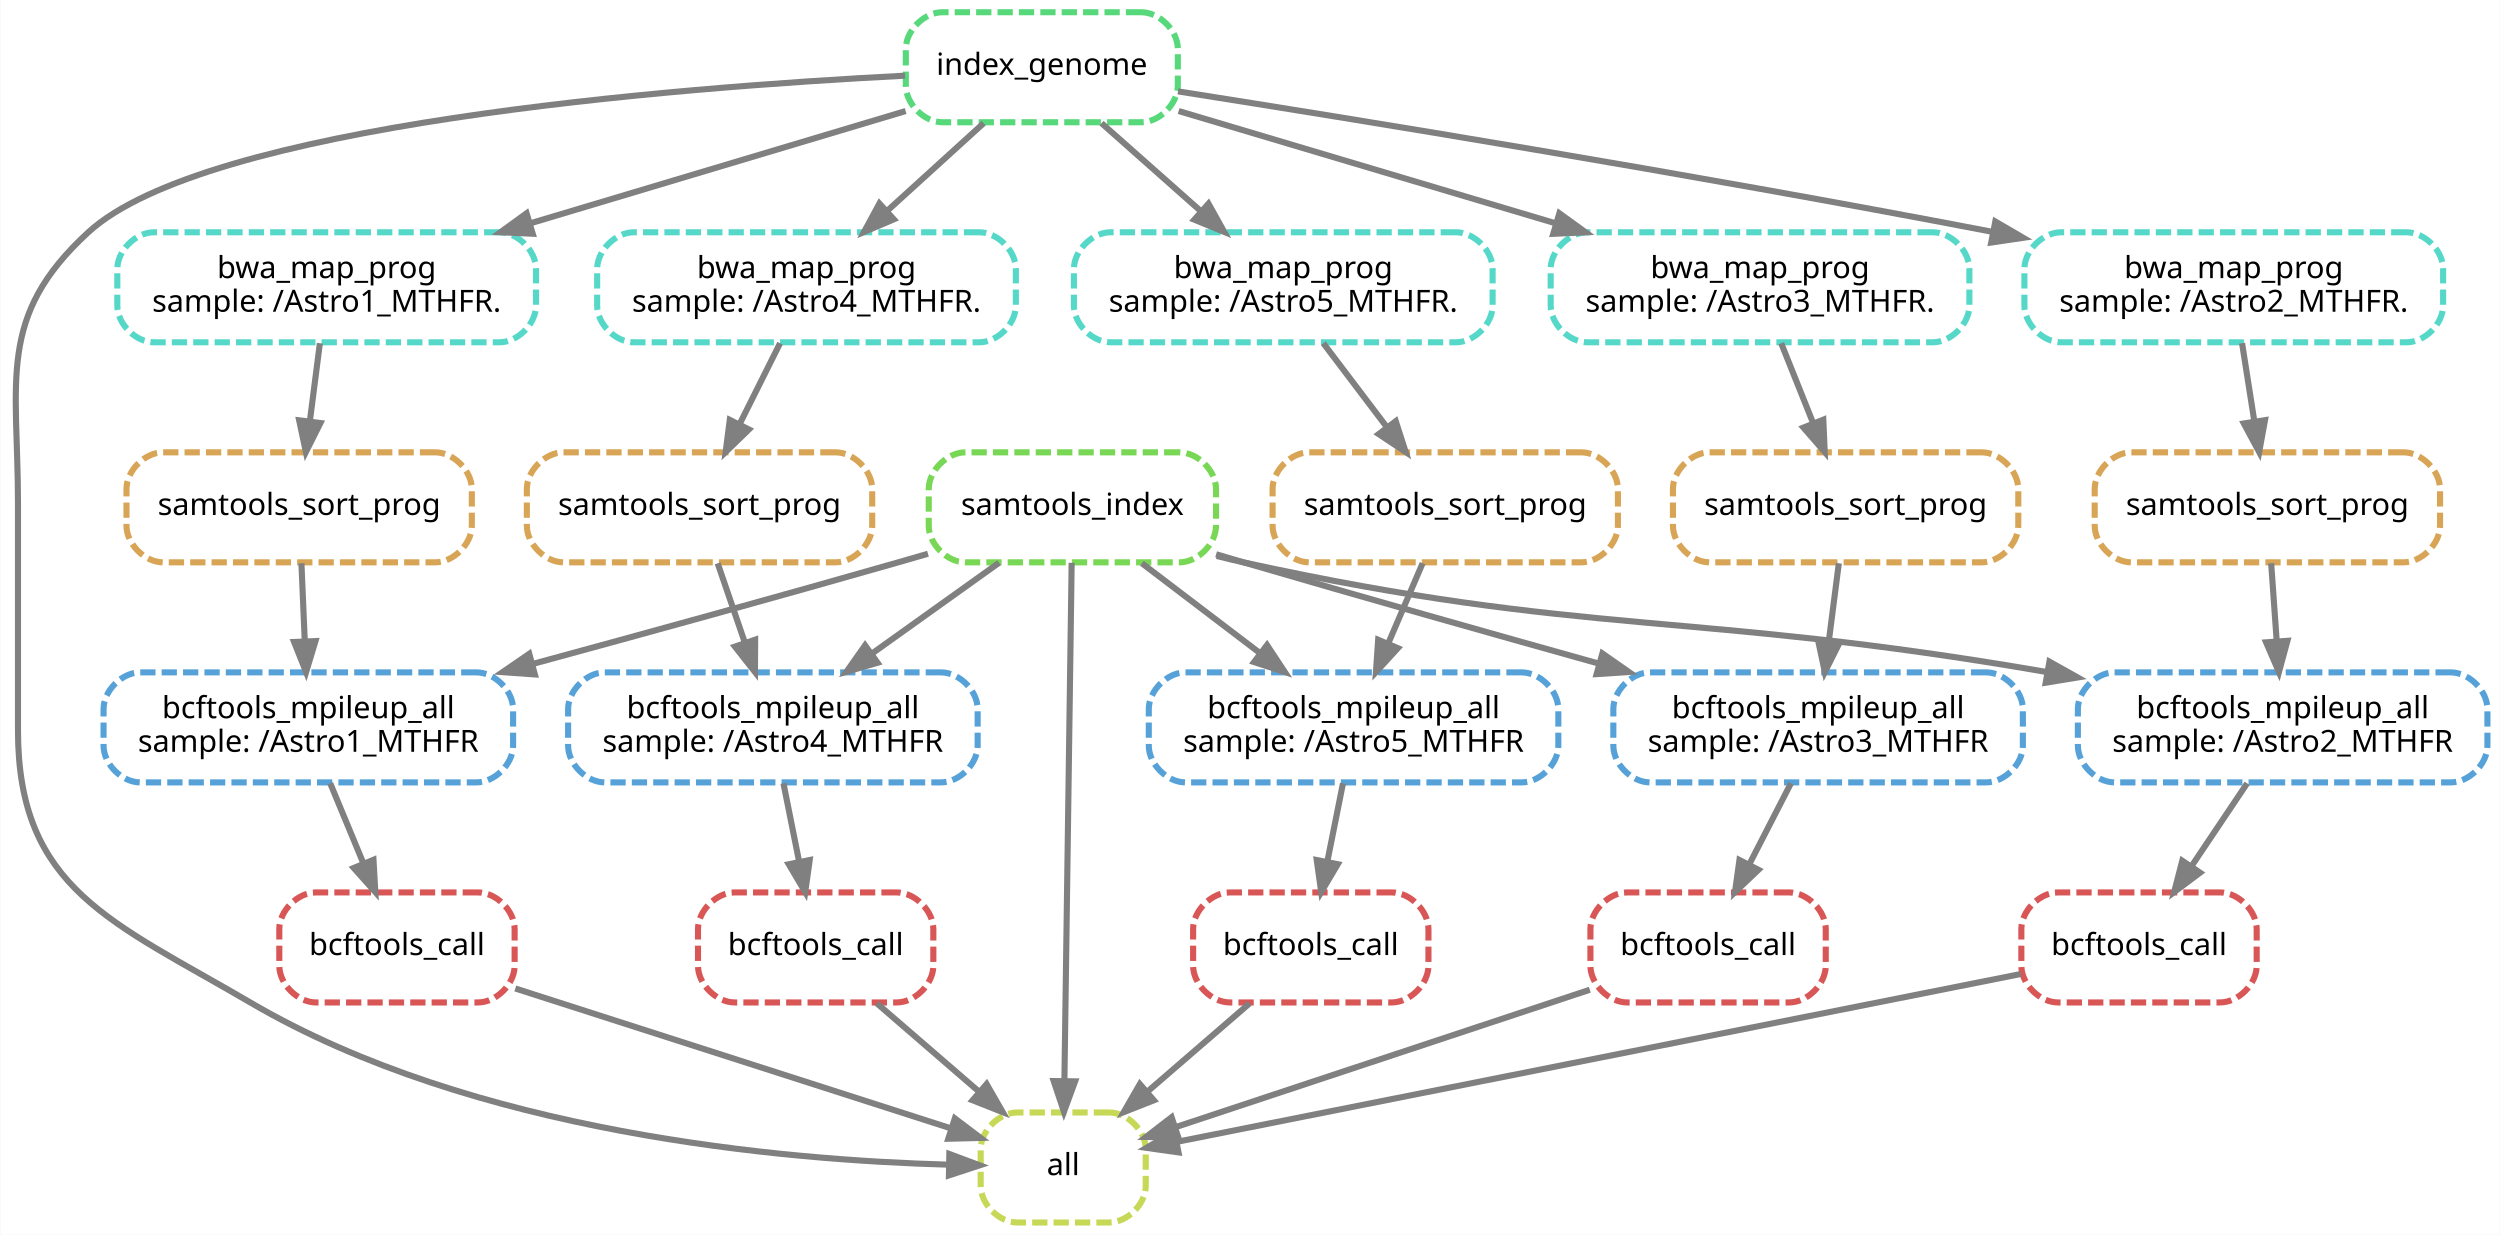
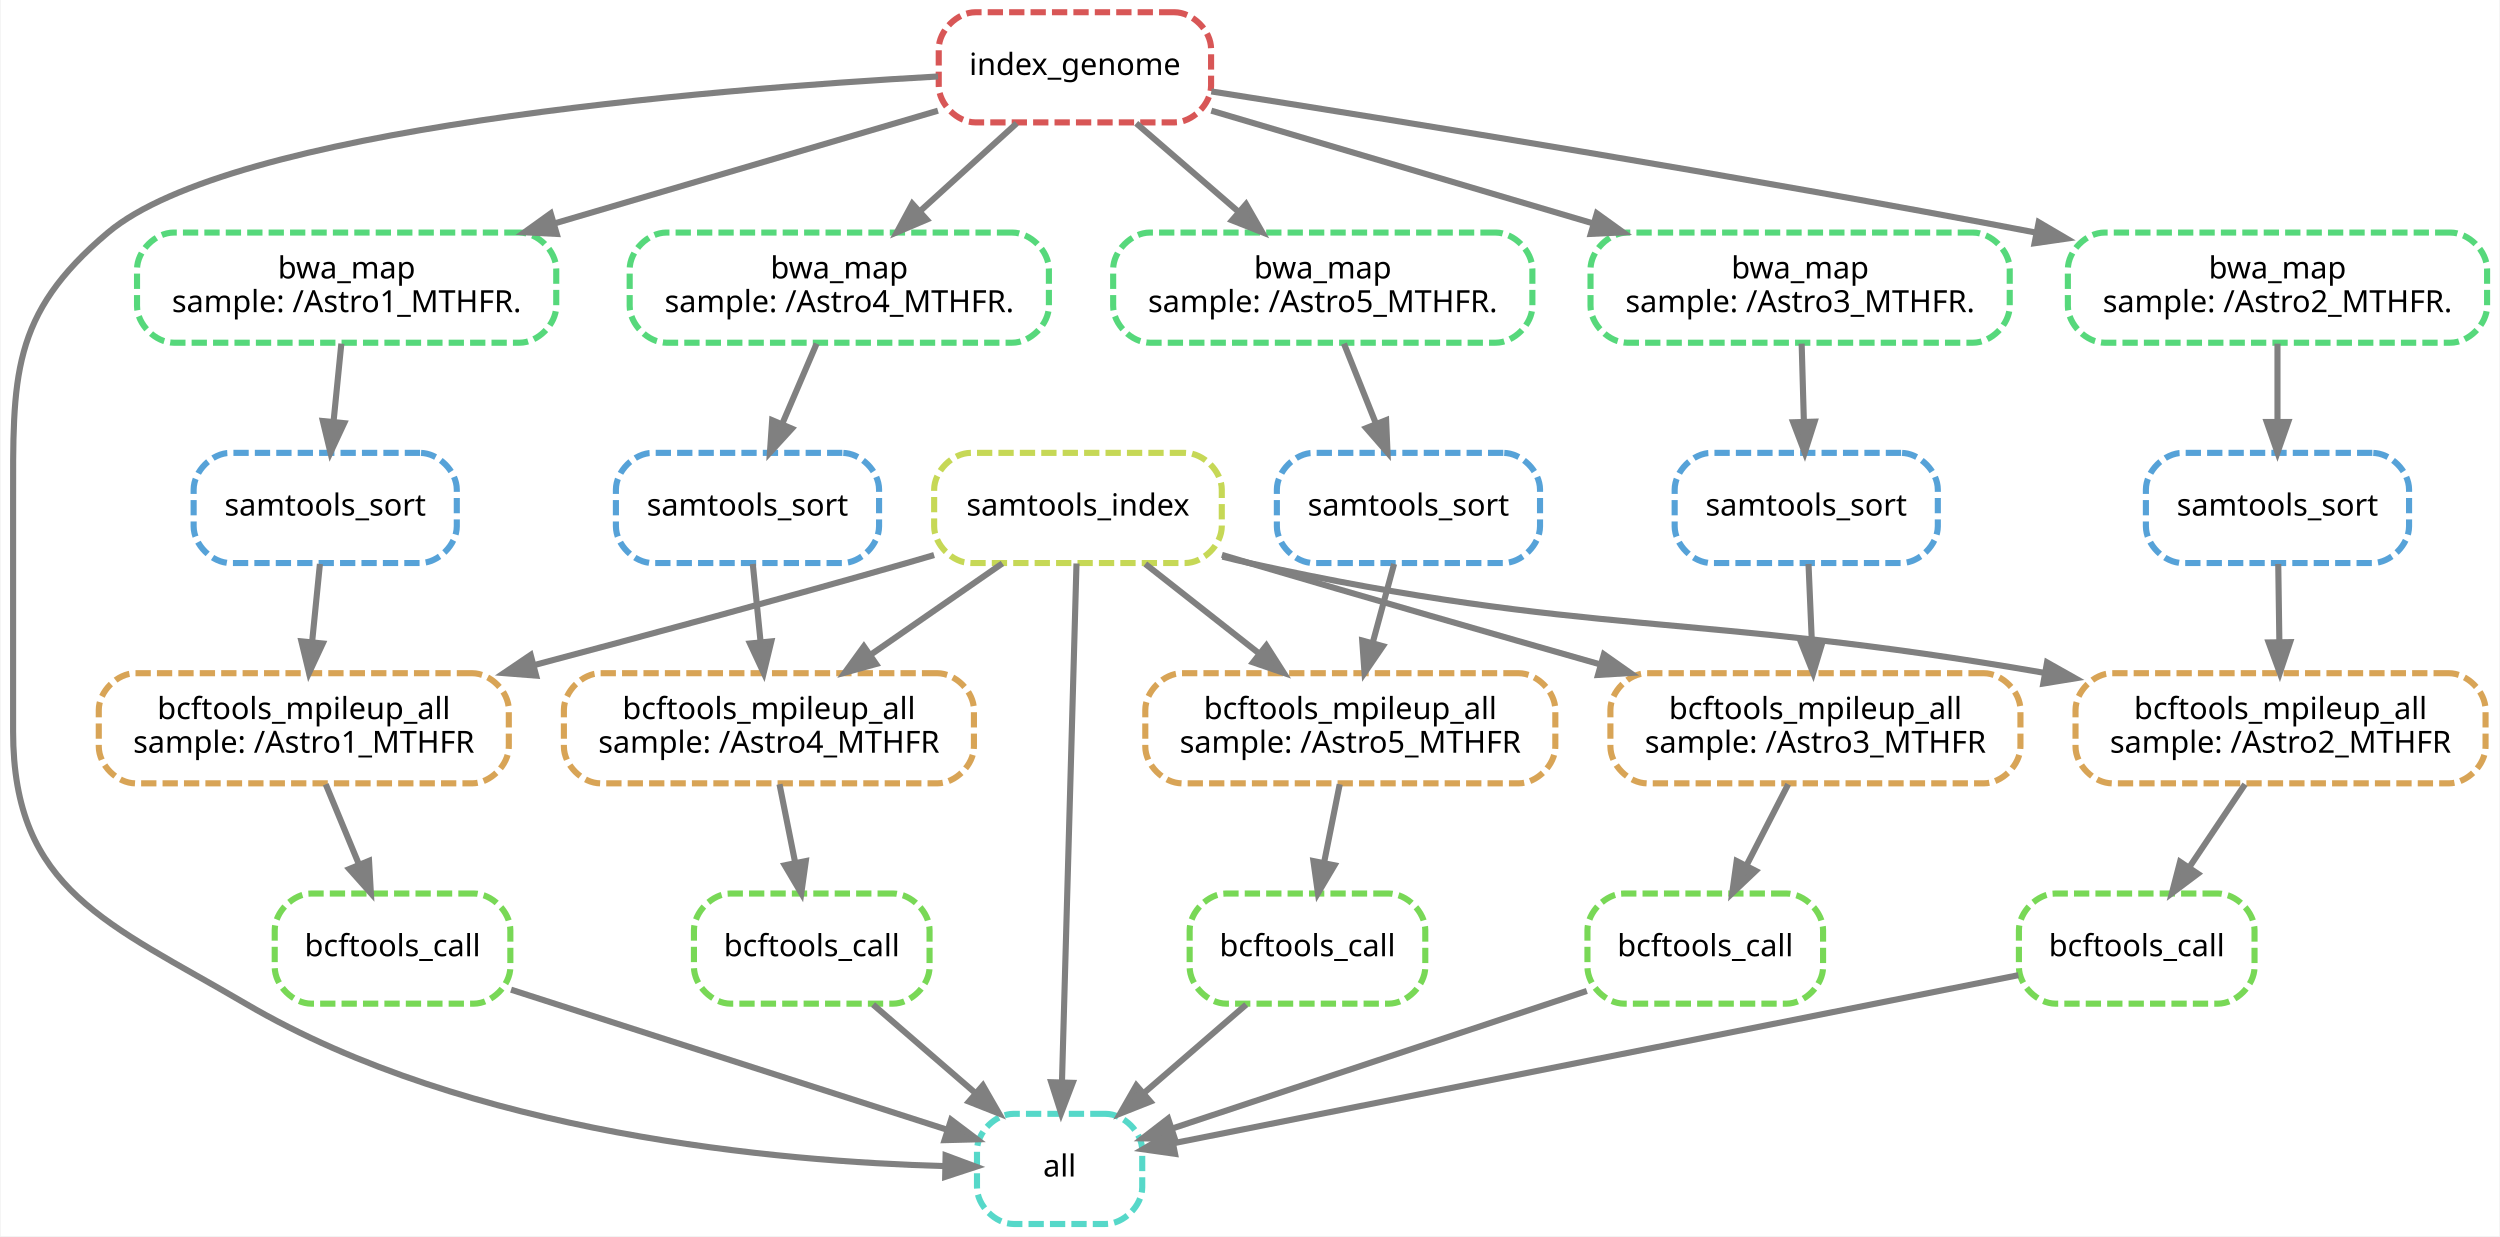
- <svg xmlns="http://www.w3.org/2000/svg" width="818pt" height="404pt" viewBox="0.00 0.00 817.77 404.00">
+ <svg xmlns="http://www.w3.org/2000/svg" width="817pt" height="404pt" viewBox="0.00 0.00 816.56 404.00">
  <g id="graph0" class="graph" transform="scale(1 1) rotate(0) translate(4 400)">
-     <polygon fill="white" stroke="transparent" points="-4,4 -4,-400 813.77,-400 813.77,4 -4,4" />
+     <polygon fill="white" stroke="transparent" points="-4,4 -4,-400 812.56,-400 812.56,4 -4,4" />
    <g id="node1" class="node">
-       <path fill="none" stroke="#c6d856" stroke-width="2" stroke-dasharray="5,2" d="M358.77,-36C358.77,-36 328.77,-36 328.77,-36 322.77,-36 316.77,-30 316.77,-24 316.77,-24 316.77,-12 316.77,-12 316.77,-6 322.77,0 328.77,0 328.77,0 358.77,0 358.77,0 364.77,0 370.77,-6 370.77,-12 370.77,-12 370.77,-24 370.77,-24 370.77,-30 364.77,-36 358.77,-36" />
-       <text text-anchor="middle" x="343.77" y="-15.5" font-family="sans" font-size="10.00">all</text>
+       <path fill="none" stroke="#56d8c9" stroke-width="2" stroke-dasharray="5,2" d="M357.06,-36C357.06,-36 327.06,-36 327.06,-36 321.06,-36 315.06,-30 315.06,-24 315.06,-24 315.06,-12 315.06,-12 315.06,-6 321.06,0 327.06,0 327.06,0 357.06,0 357.06,0 363.06,0 369.06,-6 369.06,-12 369.06,-12 369.06,-24 369.06,-24 369.06,-30 363.06,-36 357.06,-36" />
+       <text text-anchor="middle" x="342.06" y="-15.5" font-family="sans" font-size="10.00">all</text>
    </g>
    <g id="node2" class="node">
-       <path fill="none" stroke="#56d87b" stroke-width="2" stroke-dasharray="5,2" d="M369.27,-396C369.27,-396 304.27,-396 304.27,-396 298.27,-396 292.27,-390 292.27,-384 292.27,-384 292.27,-372 292.27,-372 292.27,-366 298.27,-360 304.27,-360 304.27,-360 369.27,-360 369.27,-360 375.27,-360 381.27,-366 381.27,-372 381.27,-372 381.27,-384 381.27,-384 381.27,-390 375.27,-396 369.27,-396" />
-       <text text-anchor="middle" x="336.77" y="-375.5" font-family="sans" font-size="10.00">index_genome</text>
+       <path fill="none" stroke="#d85656" stroke-width="2" stroke-dasharray="5,2" d="M379.56,-396C379.56,-396 314.56,-396 314.56,-396 308.56,-396 302.56,-390 302.56,-384 302.56,-384 302.56,-372 302.56,-372 302.56,-366 308.56,-360 314.56,-360 314.56,-360 379.56,-360 379.56,-360 385.56,-360 391.56,-366 391.56,-372 391.56,-372 391.56,-384 391.56,-384 391.56,-390 385.56,-396 379.56,-396" />
+       <text text-anchor="middle" x="347.06" y="-375.5" font-family="sans" font-size="10.00">index_genome</text>
    </g>
    <g id="edge1" class="edge">
-       <path fill="none" stroke="grey" stroke-width="2" d="M292.01,-375.24C215.24,-371.31 63.06,-359.17 24.77,-324 -5.31,-296.36 1.77,-275.86 1.77,-235 1.77,-235 1.77,-235 1.77,-161 1.77,-108.98 32.9,-98.31 77.77,-72 150.7,-29.24 252.16,-20.39 306.27,-18.92" />
-       <polygon fill="grey" stroke="grey" stroke-width="2" points="306.51,-22.41 316.44,-18.71 306.37,-15.41 306.51,-22.41" />
+       <path fill="none" stroke="grey" stroke-width="2" d="M302.33,-375.01C225.14,-370.7 71.35,-357.99 31.06,-324 -0.95,-296.99 0.06,-276.89 0.06,-235 0.06,-235 0.06,-235 0.06,-161 0.06,-108.98 31.19,-98.31 76.06,-72 148.99,-29.24 250.45,-20.39 304.56,-18.92" />
+       <polygon fill="grey" stroke="grey" stroke-width="2" points="304.8,-22.41 314.73,-18.71 304.66,-15.41 304.8,-22.41" />
    </g>
    <g id="node7" class="node">
-       <path fill="none" stroke="#56d8c9" stroke-width="2" stroke-dasharray="5,2" d="M159.27,-324C159.27,-324 46.27,-324 46.27,-324 40.27,-324 34.27,-318 34.27,-312 34.27,-312 34.27,-300 34.27,-300 34.27,-294 40.27,-288 46.27,-288 46.27,-288 159.27,-288 159.27,-288 165.27,-288 171.27,-294 171.27,-300 171.27,-300 171.27,-312 171.27,-312 171.27,-318 165.27,-324 159.27,-324" />
-       <text text-anchor="middle" x="102.77" y="-309" font-family="sans" font-size="10.00">bwa_map_prog</text>
-       <text text-anchor="middle" x="102.77" y="-298" font-family="sans" font-size="10.00">sample: /Astro1_MTHFR.</text>
+       <path fill="none" stroke="#56d87b" stroke-width="2" stroke-dasharray="5,2" d="M165.56,-324C165.56,-324 52.56,-324 52.56,-324 46.56,-324 40.56,-318 40.56,-312 40.56,-312 40.56,-300 40.56,-300 40.56,-294 46.56,-288 52.56,-288 52.56,-288 165.56,-288 165.56,-288 171.56,-288 177.56,-294 177.56,-300 177.56,-300 177.56,-312 177.56,-312 177.56,-318 171.56,-324 165.56,-324" />
+       <text text-anchor="middle" x="109.06" y="-309" font-family="sans" font-size="10.00">bwa_map</text>
+       <text text-anchor="middle" x="109.06" y="-298" font-family="sans" font-size="10.00">sample: /Astro1_MTHFR.</text>
    </g>
    <g id="edge12" class="edge">
-       <path fill="none" stroke="grey" stroke-width="2" d="M292.21,-363.67C257.49,-353.28 208.74,-338.7 169.39,-326.93" />
-       <polygon fill="grey" stroke="grey" stroke-width="2" points="170.19,-323.52 159.61,-324 168.18,-330.22 170.19,-323.52" />
+       <path fill="none" stroke="grey" stroke-width="2" d="M302.3,-363.83C266.97,-353.44 217.11,-338.78 176.88,-326.95" />
+       <polygon fill="grey" stroke="grey" stroke-width="2" points="177.72,-323.55 167.14,-324.08 175.75,-330.26 177.72,-323.55" />
    </g>
    <g id="node11" class="node">
-       <path fill="none" stroke="#56d8c9" stroke-width="2" stroke-dasharray="5,2" d="M316.27,-324C316.27,-324 203.27,-324 203.27,-324 197.27,-324 191.27,-318 191.27,-312 191.27,-312 191.27,-300 191.27,-300 191.27,-294 197.27,-288 203.27,-288 203.27,-288 316.27,-288 316.27,-288 322.27,-288 328.27,-294 328.27,-300 328.27,-300 328.27,-312 328.27,-312 328.27,-318 322.27,-324 316.27,-324" />
-       <text text-anchor="middle" x="259.77" y="-309" font-family="sans" font-size="10.00">bwa_map_prog</text>
-       <text text-anchor="middle" x="259.77" y="-298" font-family="sans" font-size="10.00">sample: /Astro4_MTHFR.</text>
+       <path fill="none" stroke="#56d87b" stroke-width="2" stroke-dasharray="5,2" d="M326.56,-324C326.56,-324 213.56,-324 213.56,-324 207.56,-324 201.56,-318 201.56,-312 201.56,-312 201.56,-300 201.56,-300 201.56,-294 207.56,-288 213.56,-288 213.56,-288 326.56,-288 326.56,-288 332.56,-288 338.56,-294 338.56,-300 338.56,-300 338.56,-312 338.56,-312 338.56,-318 332.56,-324 326.56,-324" />
+       <text text-anchor="middle" x="270.06" y="-309" font-family="sans" font-size="10.00">bwa_map</text>
+       <text text-anchor="middle" x="270.06" y="-298" font-family="sans" font-size="10.00">sample: /Astro4_MTHFR.</text>
    </g>
    <g id="edge17" class="edge">
-       <path fill="none" stroke="grey" stroke-width="2" d="M317.74,-359.7C308.23,-351.05 296.56,-340.45 286.2,-331.03" />
-       <polygon fill="grey" stroke="grey" stroke-width="2" points="288.34,-328.24 278.59,-324.1 283.63,-333.42 288.34,-328.24" />
+       <path fill="none" stroke="grey" stroke-width="2" d="M328.03,-359.7C318.52,-351.05 306.86,-340.45 296.49,-331.03" />
+       <polygon fill="grey" stroke="grey" stroke-width="2" points="298.63,-328.24 288.88,-324.1 293.92,-333.42 298.63,-328.24" />
    </g>
    <g id="node15" class="node">
-       <path fill="none" stroke="#56d8c9" stroke-width="2" stroke-dasharray="5,2" d="M472.27,-324C472.27,-324 359.27,-324 359.27,-324 353.27,-324 347.27,-318 347.27,-312 347.27,-312 347.27,-300 347.27,-300 347.27,-294 353.27,-288 359.27,-288 359.27,-288 472.27,-288 472.27,-288 478.27,-288 484.27,-294 484.27,-300 484.27,-300 484.27,-312 484.27,-312 484.27,-318 478.27,-324 472.27,-324" />
-       <text text-anchor="middle" x="415.77" y="-309" font-family="sans" font-size="10.00">bwa_map_prog</text>
-       <text text-anchor="middle" x="415.77" y="-298" font-family="sans" font-size="10.00">sample: /Astro5_MTHFR.</text>
+       <path fill="none" stroke="#56d87b" stroke-width="2" stroke-dasharray="5,2" d="M484.56,-324C484.56,-324 371.56,-324 371.56,-324 365.56,-324 359.56,-318 359.56,-312 359.56,-312 359.56,-300 359.56,-300 359.56,-294 365.56,-288 371.56,-288 371.56,-288 484.56,-288 484.56,-288 490.56,-288 496.56,-294 496.56,-300 496.56,-300 496.56,-312 496.56,-312 496.56,-318 490.56,-324 484.56,-324" />
+       <text text-anchor="middle" x="428.06" y="-309" font-family="sans" font-size="10.00">bwa_map</text>
+       <text text-anchor="middle" x="428.06" y="-298" font-family="sans" font-size="10.00">sample: /Astro5_MTHFR.</text>
    </g>
    <g id="edge22" class="edge">
-       <path fill="none" stroke="grey" stroke-width="2" d="M356.3,-359.7C366.15,-350.97 378.26,-340.24 388.97,-330.75" />
-       <polygon fill="grey" stroke="grey" stroke-width="2" points="391.3,-333.36 396.47,-324.1 386.66,-328.12 391.3,-333.36" />
+       <path fill="none" stroke="grey" stroke-width="2" d="M367.09,-359.7C377.19,-350.97 389.6,-340.24 400.58,-330.75" />
+       <polygon fill="grey" stroke="grey" stroke-width="2" points="402.99,-333.29 408.27,-324.1 398.42,-327.99 402.99,-333.29" />
    </g>
    <g id="node19" class="node">
-       <path fill="none" stroke="#56d8c9" stroke-width="2" stroke-dasharray="5,2" d="M628.27,-324C628.27,-324 515.27,-324 515.27,-324 509.27,-324 503.27,-318 503.27,-312 503.27,-312 503.27,-300 503.27,-300 503.27,-294 509.27,-288 515.27,-288 515.27,-288 628.27,-288 628.27,-288 634.27,-288 640.27,-294 640.27,-300 640.27,-300 640.27,-312 640.27,-312 640.27,-318 634.27,-324 628.27,-324" />
-       <text text-anchor="middle" x="571.77" y="-309" font-family="sans" font-size="10.00">bwa_map_prog</text>
-       <text text-anchor="middle" x="571.77" y="-298" font-family="sans" font-size="10.00">sample: /Astro3_MTHFR.</text>
+       <path fill="none" stroke="#56d87b" stroke-width="2" stroke-dasharray="5,2" d="M640.56,-324C640.56,-324 527.56,-324 527.56,-324 521.56,-324 515.56,-318 515.56,-312 515.56,-312 515.56,-300 515.56,-300 515.56,-294 521.56,-288 527.56,-288 527.56,-288 640.56,-288 640.56,-288 646.56,-288 652.56,-294 652.56,-300 652.56,-300 652.56,-312 652.56,-312 652.56,-318 646.56,-324 640.56,-324" />
+       <text text-anchor="middle" x="584.06" y="-309" font-family="sans" font-size="10.00">bwa_map</text>
+       <text text-anchor="middle" x="584.06" y="-298" font-family="sans" font-size="10.00">sample: /Astro3_MTHFR.</text>
    </g>
    <g id="edge27" class="edge">
-       <path fill="none" stroke="grey" stroke-width="2" d="M381.53,-363.67C416.39,-353.28 465.35,-338.7 504.86,-326.93" />
-       <polygon fill="grey" stroke="grey" stroke-width="2" points="506.11,-330.21 514.69,-324 504.11,-323.5 506.11,-330.21" />
+       <path fill="none" stroke="grey" stroke-width="2" d="M391.64,-363.83C426.82,-353.44 476.47,-338.78 516.53,-326.95" />
+       <polygon fill="grey" stroke="grey" stroke-width="2" points="517.63,-330.27 526.23,-324.08 515.65,-323.56 517.63,-330.27" />
    </g>
    <g id="node23" class="node">
-       <path fill="none" stroke="#56d8c9" stroke-width="2" stroke-dasharray="5,2" d="M783.27,-324C783.27,-324 670.27,-324 670.27,-324 664.27,-324 658.27,-318 658.27,-312 658.27,-312 658.27,-300 658.27,-300 658.27,-294 664.27,-288 670.27,-288 670.27,-288 783.27,-288 783.27,-288 789.27,-288 795.27,-294 795.27,-300 795.27,-300 795.27,-312 795.27,-312 795.27,-318 789.27,-324 783.27,-324" />
-       <text text-anchor="middle" x="726.77" y="-309" font-family="sans" font-size="10.00">bwa_map_prog</text>
-       <text text-anchor="middle" x="726.77" y="-298" font-family="sans" font-size="10.00">sample: /Astro2_MTHFR.</text>
+       <path fill="none" stroke="#56d87b" stroke-width="2" stroke-dasharray="5,2" d="M796.56,-324C796.56,-324 683.56,-324 683.56,-324 677.56,-324 671.56,-318 671.56,-312 671.56,-312 671.56,-300 671.56,-300 671.56,-294 677.56,-288 683.56,-288 683.56,-288 796.56,-288 796.56,-288 802.56,-288 808.56,-294 808.56,-300 808.56,-300 808.56,-312 808.56,-312 808.56,-318 802.56,-324 796.56,-324" />
+       <text text-anchor="middle" x="740.06" y="-309" font-family="sans" font-size="10.00">bwa_map</text>
+       <text text-anchor="middle" x="740.06" y="-298" font-family="sans" font-size="10.00">sample: /Astro2_MTHFR.</text>
    </g>
    <g id="edge32" class="edge">
-       <path fill="none" stroke="grey" stroke-width="2" d="M381.32,-370.1C440.02,-360.86 546.68,-343.56 647.82,-324.14" />
-       <polygon fill="grey" stroke="grey" stroke-width="2" points="648.75,-327.52 657.9,-322.19 647.42,-320.65 648.75,-327.52" />
+       <path fill="none" stroke="grey" stroke-width="2" d="M391.64,-370.12C452.61,-360.56 565.37,-342.36 661.06,-324 661.17,-323.98 661.27,-323.96 661.37,-323.94" />
+       <polygon fill="grey" stroke="grey" stroke-width="2" points="662.03,-327.38 671.16,-322.02 660.68,-320.51 662.03,-327.38" />
    </g>
    <g id="node3" class="node">
-       <path fill="none" stroke="#78d856" stroke-width="2" stroke-dasharray="5,2" d="M381.77,-252C381.77,-252 311.77,-252 311.77,-252 305.77,-252 299.77,-246 299.77,-240 299.77,-240 299.77,-228 299.77,-228 299.77,-222 305.77,-216 311.77,-216 311.77,-216 381.77,-216 381.77,-216 387.77,-216 393.77,-222 393.77,-228 393.77,-228 393.77,-240 393.77,-240 393.77,-246 387.77,-252 381.77,-252" />
-       <text text-anchor="middle" x="346.77" y="-231.5" font-family="sans" font-size="10.00">samtools_index</text>
+       <path fill="none" stroke="#c6d856" stroke-width="2" stroke-dasharray="5,2" d="M383.06,-252C383.06,-252 313.06,-252 313.06,-252 307.06,-252 301.06,-246 301.06,-240 301.06,-240 301.06,-228 301.06,-228 301.06,-222 307.06,-216 313.06,-216 313.06,-216 383.06,-216 383.06,-216 389.06,-216 395.06,-222 395.06,-228 395.06,-228 395.06,-240 395.06,-240 395.06,-246 389.06,-252 383.06,-252" />
+       <text text-anchor="middle" x="348.06" y="-231.5" font-family="sans" font-size="10.00">samtools_index</text>
    </g>
    <g id="edge2" class="edge">
-       <path fill="none" stroke="grey" stroke-width="2" d="M346.53,-215.85C346.01,-178.83 344.78,-91.18 344.16,-46.39" />
-       <polygon fill="grey" stroke="grey" stroke-width="2" points="347.65,-46.18 344.01,-36.23 340.65,-46.28 347.65,-46.18" />
+       <path fill="none" stroke="grey" stroke-width="2" d="M347.58,-215.85C346.54,-178.83 344.09,-91.18 342.83,-46.39" />
+       <polygon fill="grey" stroke="grey" stroke-width="2" points="346.33,-46.13 342.55,-36.23 339.33,-46.33 346.33,-46.13" />
    </g>
    <g id="node5" class="node">
-       <path fill="none" stroke="#56a2d8" stroke-width="2" stroke-dasharray="5,2" d="M151.77,-180C151.77,-180 41.77,-180 41.77,-180 35.77,-180 29.77,-174 29.77,-168 29.77,-168 29.77,-156 29.77,-156 29.77,-150 35.77,-144 41.77,-144 41.77,-144 151.77,-144 151.77,-144 157.77,-144 163.77,-150 163.77,-156 163.77,-156 163.77,-168 163.77,-168 163.77,-174 157.77,-180 151.77,-180" />
-       <text text-anchor="middle" x="96.77" y="-165" font-family="sans" font-size="10.00">bcftools_mpileup_all</text>
-       <text text-anchor="middle" x="96.77" y="-154" font-family="sans" font-size="10.00">sample: /Astro1_MTHFR</text>
+       <path fill="none" stroke="#d8a456" stroke-width="2" stroke-dasharray="5,2" d="M150.06,-180C150.06,-180 40.06,-180 40.06,-180 34.06,-180 28.06,-174 28.06,-168 28.06,-168 28.06,-156 28.06,-156 28.06,-150 34.06,-144 40.06,-144 40.06,-144 150.06,-144 150.06,-144 156.06,-144 162.06,-150 162.06,-156 162.06,-156 162.06,-168 162.06,-168 162.06,-174 156.06,-180 150.06,-180" />
+       <text text-anchor="middle" x="95.06" y="-165" font-family="sans" font-size="10.00">bcftools_mpileup_all</text>
+       <text text-anchor="middle" x="95.06" y="-154" font-family="sans" font-size="10.00">sample: /Astro1_MTHFR</text>
    </g>
    <g id="edge10" class="edge">
-       <path fill="none" stroke="grey" stroke-width="2" d="M299.52,-218.82C296.22,-217.86 292.95,-216.91 289.77,-216 250.38,-204.72 206.33,-192.59 170.27,-182.78" />
-       <polygon fill="grey" stroke="grey" stroke-width="2" points="170.89,-179.32 160.32,-180.08 169.06,-186.08 170.89,-179.32" />
+       <path fill="none" stroke="grey" stroke-width="2" d="M301.04,-218.61C298.01,-217.71 294.99,-216.84 292.06,-216 251.9,-204.5 206.92,-192.35 170.09,-182.58" />
+       <polygon fill="grey" stroke="grey" stroke-width="2" points="170.99,-179.2 160.43,-180.03 169.2,-185.97 170.99,-179.2" />
    </g>
    <g id="node9" class="node">
-       <path fill="none" stroke="#56a2d8" stroke-width="2" stroke-dasharray="5,2" d="M303.77,-180C303.77,-180 193.77,-180 193.77,-180 187.77,-180 181.77,-174 181.77,-168 181.77,-168 181.77,-156 181.77,-156 181.77,-150 187.77,-144 193.77,-144 193.77,-144 303.77,-144 303.77,-144 309.77,-144 315.77,-150 315.77,-156 315.77,-156 315.77,-168 315.77,-168 315.77,-174 309.77,-180 303.77,-180" />
-       <text text-anchor="middle" x="248.77" y="-165" font-family="sans" font-size="10.00">bcftools_mpileup_all</text>
-       <text text-anchor="middle" x="248.77" y="-154" font-family="sans" font-size="10.00">sample: /Astro4_MTHFR</text>
+       <path fill="none" stroke="#d8a456" stroke-width="2" stroke-dasharray="5,2" d="M302.06,-180C302.06,-180 192.06,-180 192.06,-180 186.06,-180 180.06,-174 180.06,-168 180.06,-168 180.06,-156 180.06,-156 180.06,-150 186.06,-144 192.06,-144 192.06,-144 302.06,-144 302.06,-144 308.06,-144 314.06,-150 314.06,-156 314.06,-156 314.06,-168 314.06,-168 314.06,-174 308.06,-180 302.06,-180" />
+       <text text-anchor="middle" x="247.06" y="-165" font-family="sans" font-size="10.00">bcftools_mpileup_all</text>
+       <text text-anchor="middle" x="247.06" y="-154" font-family="sans" font-size="10.00">sample: /Astro4_MTHFR</text>
    </g>
    <g id="edge15" class="edge">
-       <path fill="none" stroke="grey" stroke-width="2" d="M322.8,-215.88C310.22,-206.89 294.64,-195.76 281.02,-186.03" />
-       <polygon fill="grey" stroke="grey" stroke-width="2" points="283.01,-183.15 272.84,-180.19 278.94,-188.85 283.01,-183.15" />
+       <path fill="none" stroke="grey" stroke-width="2" d="M323.36,-215.88C310.39,-206.89 294.33,-195.76 280.3,-186.03" />
+       <polygon fill="grey" stroke="grey" stroke-width="2" points="282.08,-183.01 271.87,-180.19 278.09,-188.76 282.08,-183.01" />
    </g>
    <g id="node13" class="node">
-       <path fill="none" stroke="#56a2d8" stroke-width="2" stroke-dasharray="5,2" d="M493.77,-180C493.77,-180 383.77,-180 383.77,-180 377.77,-180 371.77,-174 371.77,-168 371.77,-168 371.77,-156 371.77,-156 371.77,-150 377.77,-144 383.77,-144 383.77,-144 493.77,-144 493.77,-144 499.77,-144 505.77,-150 505.77,-156 505.77,-156 505.77,-168 505.77,-168 505.77,-174 499.77,-180 493.77,-180" />
-       <text text-anchor="middle" x="438.77" y="-165" font-family="sans" font-size="10.00">bcftools_mpileup_all</text>
-       <text text-anchor="middle" x="438.77" y="-154" font-family="sans" font-size="10.00">sample: /Astro5_MTHFR</text>
+       <path fill="none" stroke="#d8a456" stroke-width="2" stroke-dasharray="5,2" d="M492.06,-180C492.06,-180 382.06,-180 382.06,-180 376.06,-180 370.06,-174 370.06,-168 370.06,-168 370.06,-156 370.06,-156 370.06,-150 376.06,-144 382.06,-144 382.06,-144 492.06,-144 492.06,-144 498.06,-144 504.06,-150 504.06,-156 504.06,-156 504.06,-168 504.06,-168 504.06,-174 498.06,-180 492.06,-180" />
+       <text text-anchor="middle" x="437.06" y="-165" font-family="sans" font-size="10.00">bcftools_mpileup_all</text>
+       <text text-anchor="middle" x="437.06" y="-154" font-family="sans" font-size="10.00">sample: /Astro5_MTHFR</text>
    </g>
    <g id="edge20" class="edge">
-       <path fill="none" stroke="grey" stroke-width="2" d="M369.51,-215.7C381.21,-206.8 395.63,-195.82 408.28,-186.2" />
-       <polygon fill="grey" stroke="grey" stroke-width="2" points="410.45,-188.94 416.29,-180.1 406.21,-183.37 410.45,-188.94" />
+       <path fill="none" stroke="grey" stroke-width="2" d="M370.06,-215.7C381.27,-206.88 395.07,-196.03 407.22,-186.47" />
+       <polygon fill="grey" stroke="grey" stroke-width="2" points="409.62,-189.04 415.32,-180.1 405.29,-183.54 409.62,-189.04" />
    </g>
    <g id="node17" class="node">
-       <path fill="none" stroke="#56a2d8" stroke-width="2" stroke-dasharray="5,2" d="M645.77,-180C645.77,-180 535.77,-180 535.77,-180 529.77,-180 523.77,-174 523.77,-168 523.77,-168 523.77,-156 523.77,-156 523.77,-150 529.77,-144 535.77,-144 535.77,-144 645.77,-144 645.77,-144 651.77,-144 657.77,-150 657.77,-156 657.77,-156 657.77,-168 657.77,-168 657.77,-174 651.77,-180 645.77,-180" />
-       <text text-anchor="middle" x="590.77" y="-165" font-family="sans" font-size="10.00">bcftools_mpileup_all</text>
-       <text text-anchor="middle" x="590.77" y="-154" font-family="sans" font-size="10.00">sample: /Astro3_MTHFR</text>
+       <path fill="none" stroke="#d8a456" stroke-width="2" stroke-dasharray="5,2" d="M644.06,-180C644.06,-180 534.06,-180 534.06,-180 528.06,-180 522.06,-174 522.06,-168 522.06,-168 522.06,-156 522.06,-156 522.06,-150 528.06,-144 534.06,-144 534.06,-144 644.06,-144 644.06,-144 650.06,-144 656.06,-150 656.06,-156 656.06,-156 656.06,-168 656.06,-168 656.06,-174 650.06,-180 644.06,-180" />
+       <text text-anchor="middle" x="589.06" y="-165" font-family="sans" font-size="10.00">bcftools_mpileup_all</text>
+       <text text-anchor="middle" x="589.06" y="-154" font-family="sans" font-size="10.00">sample: /Astro3_MTHFR</text>
    </g>
    <g id="edge25" class="edge">
-       <path fill="none" stroke="grey" stroke-width="2" d="M393.8,-218.65C396.84,-217.75 399.85,-216.86 402.77,-216 441.15,-204.77 484.06,-192.64 519.18,-182.82" />
-       <polygon fill="grey" stroke="grey" stroke-width="2" points="520.18,-186.18 528.87,-180.12 518.3,-179.43 520.18,-186.18" />
+       <path fill="none" stroke="grey" stroke-width="2" d="M395.1,-218.66C398.13,-217.76 401.14,-216.86 404.06,-216 441.83,-204.86 484.04,-192.74 518.59,-182.91" />
+       <polygon fill="grey" stroke="grey" stroke-width="2" points="519.93,-186.17 528.59,-180.07 518.01,-179.43 519.93,-186.17" />
    </g>
    <g id="node21" class="node">
-       <path fill="none" stroke="#56a2d8" stroke-width="2" stroke-dasharray="5,2" d="M797.77,-180C797.77,-180 687.77,-180 687.77,-180 681.77,-180 675.77,-174 675.77,-168 675.77,-168 675.77,-156 675.77,-156 675.77,-150 681.77,-144 687.77,-144 687.77,-144 797.77,-144 797.77,-144 803.77,-144 809.77,-150 809.77,-156 809.77,-156 809.77,-168 809.77,-168 809.77,-174 803.77,-180 797.77,-180" />
-       <text text-anchor="middle" x="742.77" y="-165" font-family="sans" font-size="10.00">bcftools_mpileup_all</text>
-       <text text-anchor="middle" x="742.77" y="-154" font-family="sans" font-size="10.00">sample: /Astro2_MTHFR</text>
+       <path fill="none" stroke="#d8a456" stroke-width="2" stroke-dasharray="5,2" d="M796.06,-180C796.06,-180 686.06,-180 686.06,-180 680.06,-180 674.06,-174 674.06,-168 674.06,-168 674.06,-156 674.06,-156 674.06,-150 680.06,-144 686.06,-144 686.06,-144 796.06,-144 796.06,-144 802.06,-144 808.06,-150 808.06,-156 808.06,-156 808.06,-168 808.06,-168 808.06,-174 802.06,-180 796.06,-180" />
+       <text text-anchor="middle" x="741.06" y="-165" font-family="sans" font-size="10.00">bcftools_mpileup_all</text>
+       <text text-anchor="middle" x="741.06" y="-154" font-family="sans" font-size="10.00">sample: /Astro2_MTHFR</text>
    </g>
    <g id="edge30" class="edge">
-       <path fill="none" stroke="grey" stroke-width="2" d="M393.99,-218.09C396.95,-217.33 399.89,-216.63 402.77,-216 515.3,-191.41 548.42,-200.41 665.61,-180.11" />
-       <polygon fill="grey" stroke="grey" stroke-width="2" points="666.46,-183.51 675.7,-178.33 665.24,-176.62 666.46,-183.51" />
+       <path fill="none" stroke="grey" stroke-width="2" d="M395.28,-218.09C398.24,-217.34 401.19,-216.63 404.06,-216 515.32,-191.6 548.05,-200.28 664.01,-180.09" />
+       <polygon fill="grey" stroke="grey" stroke-width="2" points="664.75,-183.52 673.99,-178.32 663.53,-176.62 664.75,-183.52" />
    </g>
    <g id="node4" class="node">
-       <path fill="none" stroke="#d85656" stroke-width="2" stroke-dasharray="5,2" d="M152.27,-108C152.27,-108 99.27,-108 99.27,-108 93.27,-108 87.27,-102 87.27,-96 87.27,-96 87.27,-84 87.27,-84 87.27,-78 93.27,-72 99.27,-72 99.27,-72 152.27,-72 152.27,-72 158.27,-72 164.27,-78 164.27,-84 164.27,-84 164.27,-96 164.27,-96 164.27,-102 158.27,-108 152.27,-108" />
-       <text text-anchor="middle" x="125.77" y="-87.5" font-family="sans" font-size="10.00">bcftools_call</text>
+       <path fill="none" stroke="#78d856" stroke-width="2" stroke-dasharray="5,2" d="M150.56,-108C150.56,-108 97.56,-108 97.56,-108 91.56,-108 85.56,-102 85.56,-96 85.56,-96 85.56,-84 85.56,-84 85.56,-78 91.56,-72 97.56,-72 97.56,-72 150.56,-72 150.56,-72 156.56,-72 162.56,-78 162.56,-84 162.56,-84 162.56,-96 162.56,-96 162.56,-102 156.56,-108 150.56,-108" />
+       <text text-anchor="middle" x="124.06" y="-87.5" font-family="sans" font-size="10.00">bcftools_call</text>
    </g>
    <g id="edge3" class="edge">
-       <path fill="none" stroke="grey" stroke-width="2" d="M164.49,-76.57C204.87,-63.6 267.69,-43.43 307.23,-30.73" />
-       <polygon fill="grey" stroke="grey" stroke-width="2" points="308.31,-34.06 316.76,-27.67 306.17,-27.4 308.31,-34.06" />
+       <path fill="none" stroke="grey" stroke-width="2" d="M162.79,-76.57C203.17,-63.6 265.98,-43.43 305.53,-30.73" />
+       <polygon fill="grey" stroke="grey" stroke-width="2" points="306.6,-34.06 315.05,-27.67 304.46,-27.4 306.6,-34.06" />
    </g>
    <g id="edge8" class="edge">
-       <path fill="none" stroke="grey" stroke-width="2" d="M103.94,-143.7C107.21,-135.81 111.15,-126.3 114.77,-117.55" />
-       <polygon fill="grey" stroke="grey" stroke-width="2" points="118.09,-118.68 118.69,-108.1 111.62,-116 118.09,-118.68" />
+       <path fill="none" stroke="grey" stroke-width="2" d="M102.23,-143.7C105.5,-135.81 109.44,-126.3 113.07,-117.55" />
+       <polygon fill="grey" stroke="grey" stroke-width="2" points="116.38,-118.68 116.98,-108.1 109.92,-116 116.38,-118.68" />
    </g>
    <g id="node6" class="node">
-       <path fill="none" stroke="#d8a456" stroke-width="2" stroke-dasharray="5,2" d="M138.27,-252C138.27,-252 49.27,-252 49.27,-252 43.27,-252 37.27,-246 37.27,-240 37.27,-240 37.27,-228 37.27,-228 37.27,-222 43.27,-216 49.27,-216 49.27,-216 138.27,-216 138.27,-216 144.27,-216 150.27,-222 150.27,-228 150.27,-228 150.27,-240 150.27,-240 150.27,-246 144.27,-252 138.27,-252" />
-       <text text-anchor="middle" x="93.77" y="-231.5" font-family="sans" font-size="10.00">samtools_sort_prog</text>
+       <path fill="none" stroke="#56a2d8" stroke-width="2" stroke-dasharray="5,2" d="M133.06,-252C133.06,-252 71.06,-252 71.06,-252 65.06,-252 59.06,-246 59.06,-240 59.06,-240 59.06,-228 59.06,-228 59.06,-222 65.06,-216 71.06,-216 71.06,-216 133.06,-216 133.06,-216 139.06,-216 145.06,-222 145.06,-228 145.06,-228 145.06,-240 145.06,-240 145.06,-246 139.06,-252 133.06,-252" />
+       <text text-anchor="middle" x="102.06" y="-231.5" font-family="sans" font-size="10.00">samtools_sort</text>
    </g>
    <g id="edge9" class="edge">
-       <path fill="none" stroke="grey" stroke-width="2" d="M94.51,-215.7C94.84,-207.98 95.24,-198.71 95.61,-190.11" />
-       <polygon fill="grey" stroke="grey" stroke-width="2" points="99.11,-190.25 96.04,-180.1 92.11,-189.95 99.11,-190.25" />
+       <path fill="none" stroke="grey" stroke-width="2" d="M100.33,-215.7C99.56,-207.98 98.63,-198.71 97.77,-190.11" />
+       <polygon fill="grey" stroke="grey" stroke-width="2" points="101.25,-189.71 96.77,-180.1 94.29,-190.4 101.25,-189.71" />
    </g>
    <g id="edge11" class="edge">
-       <path fill="none" stroke="grey" stroke-width="2" d="M100.55,-287.7C99.55,-279.98 98.36,-270.71 97.26,-262.11" />
-       <polygon fill="grey" stroke="grey" stroke-width="2" points="100.72,-261.58 95.97,-252.1 93.77,-262.47 100.72,-261.58" />
+       <path fill="none" stroke="grey" stroke-width="2" d="M107.33,-287.7C106.56,-279.98 105.63,-270.71 104.77,-262.11" />
+       <polygon fill="grey" stroke="grey" stroke-width="2" points="108.25,-261.71 103.77,-252.1 101.29,-262.4 108.25,-261.71" />
    </g>
    <g id="node8" class="node">
-       <path fill="none" stroke="#d85656" stroke-width="2" stroke-dasharray="5,2" d="M289.27,-108C289.27,-108 236.27,-108 236.27,-108 230.27,-108 224.27,-102 224.27,-96 224.27,-96 224.27,-84 224.27,-84 224.27,-78 230.27,-72 236.27,-72 236.27,-72 289.27,-72 289.27,-72 295.27,-72 301.27,-78 301.27,-84 301.27,-84 301.27,-96 301.27,-96 301.27,-102 295.27,-108 289.27,-108" />
-       <text text-anchor="middle" x="262.77" y="-87.5" font-family="sans" font-size="10.00">bcftools_call</text>
+       <path fill="none" stroke="#78d856" stroke-width="2" stroke-dasharray="5,2" d="M287.56,-108C287.56,-108 234.56,-108 234.56,-108 228.56,-108 222.56,-102 222.56,-96 222.56,-96 222.56,-84 222.56,-84 222.56,-78 228.56,-72 234.56,-72 234.56,-72 287.56,-72 287.56,-72 293.56,-72 299.56,-78 299.56,-84 299.56,-84 299.56,-96 299.56,-96 299.56,-102 293.56,-108 287.56,-108" />
+       <text text-anchor="middle" x="261.06" y="-87.5" font-family="sans" font-size="10.00">bcftools_call</text>
    </g>
    <g id="edge4" class="edge">
-       <path fill="none" stroke="grey" stroke-width="2" d="M282.79,-71.7C292.9,-62.97 305.31,-52.24 316.29,-42.75" />
-       <polygon fill="grey" stroke="grey" stroke-width="2" points="318.7,-45.29 323.98,-36.1 314.12,-39.99 318.7,-45.29" />
+       <path fill="none" stroke="grey" stroke-width="2" d="M281.09,-71.7C291.19,-62.97 303.6,-52.24 314.58,-42.75" />
+       <polygon fill="grey" stroke="grey" stroke-width="2" points="316.99,-45.29 322.27,-36.1 312.42,-39.99 316.99,-45.29" />
    </g>
    <g id="edge13" class="edge">
-       <path fill="none" stroke="grey" stroke-width="2" d="M252.23,-143.7C253.77,-135.98 255.63,-126.71 257.35,-118.11" />
-       <polygon fill="grey" stroke="grey" stroke-width="2" points="260.82,-118.6 259.35,-108.1 253.96,-117.22 260.82,-118.6" />
+       <path fill="none" stroke="grey" stroke-width="2" d="M250.52,-143.7C252.07,-135.98 253.92,-126.71 255.64,-118.11" />
+       <polygon fill="grey" stroke="grey" stroke-width="2" points="259.11,-118.6 257.64,-108.1 252.25,-117.22 259.11,-118.6" />
    </g>
    <g id="node10" class="node">
-       <path fill="none" stroke="#d8a456" stroke-width="2" stroke-dasharray="5,2" d="M269.27,-252C269.27,-252 180.27,-252 180.27,-252 174.27,-252 168.27,-246 168.27,-240 168.27,-240 168.27,-228 168.27,-228 168.27,-222 174.27,-216 180.27,-216 180.27,-216 269.27,-216 269.27,-216 275.27,-216 281.27,-222 281.27,-228 281.27,-228 281.27,-240 281.27,-240 281.27,-246 275.27,-252 269.27,-252" />
-       <text text-anchor="middle" x="224.77" y="-231.5" font-family="sans" font-size="10.00">samtools_sort_prog</text>
+       <path fill="none" stroke="#56a2d8" stroke-width="2" stroke-dasharray="5,2" d="M271.06,-252C271.06,-252 209.06,-252 209.06,-252 203.06,-252 197.06,-246 197.06,-240 197.06,-240 197.06,-228 197.06,-228 197.06,-222 203.06,-216 209.06,-216 209.06,-216 271.06,-216 271.06,-216 277.06,-216 283.06,-222 283.06,-228 283.06,-228 283.06,-240 283.06,-240 283.06,-246 277.06,-252 271.06,-252" />
+       <text text-anchor="middle" x="240.06" y="-231.5" font-family="sans" font-size="10.00">samtools_sort</text>
    </g>
    <g id="edge14" class="edge">
-       <path fill="none" stroke="grey" stroke-width="2" d="M230.7,-215.7C233.38,-207.9 236.6,-198.51 239.57,-189.83" />
-       <polygon fill="grey" stroke="grey" stroke-width="2" points="242.97,-190.7 242.91,-180.1 236.35,-188.43 242.97,-190.7" />
+       <path fill="none" stroke="grey" stroke-width="2" d="M241.79,-215.7C242.56,-207.98 243.49,-198.71 244.35,-190.11" />
+       <polygon fill="grey" stroke="grey" stroke-width="2" points="247.84,-190.4 245.35,-180.1 240.88,-189.71 247.84,-190.4" />
    </g>
    <g id="edge16" class="edge">
-       <path fill="none" stroke="grey" stroke-width="2" d="M251.12,-287.7C247.14,-279.73 242.32,-270.1 237.9,-261.26" />
-       <polygon fill="grey" stroke="grey" stroke-width="2" points="240.93,-259.48 233.32,-252.1 234.67,-262.61 240.93,-259.48" />
+       <path fill="none" stroke="grey" stroke-width="2" d="M262.65,-287.7C259.27,-279.81 255.19,-270.3 251.44,-261.55" />
+       <polygon fill="grey" stroke="grey" stroke-width="2" points="254.55,-259.92 247.39,-252.1 248.12,-262.67 254.55,-259.92" />
    </g>
    <g id="node12" class="node">
-       <path fill="none" stroke="#d85656" stroke-width="2" stroke-dasharray="5,2" d="M451.27,-108C451.27,-108 398.27,-108 398.27,-108 392.27,-108 386.27,-102 386.27,-96 386.27,-96 386.27,-84 386.27,-84 386.27,-78 392.27,-72 398.27,-72 398.27,-72 451.27,-72 451.27,-72 457.27,-72 463.27,-78 463.27,-84 463.27,-84 463.27,-96 463.27,-96 463.27,-102 457.27,-108 451.27,-108" />
-       <text text-anchor="middle" x="424.77" y="-87.5" font-family="sans" font-size="10.00">bcftools_call</text>
+       <path fill="none" stroke="#78d856" stroke-width="2" stroke-dasharray="5,2" d="M449.56,-108C449.56,-108 396.56,-108 396.56,-108 390.56,-108 384.56,-102 384.56,-96 384.56,-96 384.56,-84 384.56,-84 384.56,-78 390.56,-72 396.56,-72 396.56,-72 449.56,-72 449.56,-72 455.56,-72 461.56,-78 461.56,-84 461.56,-84 461.56,-96 461.56,-96 461.56,-102 455.56,-108 449.56,-108" />
+       <text text-anchor="middle" x="423.06" y="-87.5" font-family="sans" font-size="10.00">bcftools_call</text>
    </g>
    <g id="edge5" class="edge">
-       <path fill="none" stroke="grey" stroke-width="2" d="M404.75,-71.7C394.65,-62.97 382.24,-52.24 371.25,-42.75" />
-       <polygon fill="grey" stroke="grey" stroke-width="2" points="373.42,-39.99 363.56,-36.1 368.84,-45.29 373.42,-39.99" />
+       <path fill="none" stroke="grey" stroke-width="2" d="M403.04,-71.7C392.94,-62.97 380.53,-52.24 369.55,-42.75" />
+       <polygon fill="grey" stroke="grey" stroke-width="2" points="371.71,-39.99 361.86,-36.1 367.13,-45.29 371.71,-39.99" />
    </g>
    <g id="edge18" class="edge">
-       <path fill="none" stroke="grey" stroke-width="2" d="M435.31,-143.7C433.77,-135.98 431.91,-126.71 430.19,-118.11" />
-       <polygon fill="grey" stroke="grey" stroke-width="2" points="433.59,-117.22 428.19,-108.1 426.72,-118.6 433.59,-117.22" />
+       <path fill="none" stroke="grey" stroke-width="2" d="M433.6,-143.7C432.06,-135.98 430.21,-126.71 428.49,-118.11" />
+       <polygon fill="grey" stroke="grey" stroke-width="2" points="431.88,-117.22 426.48,-108.1 425.01,-118.6 431.88,-117.22" />
    </g>
    <g id="node14" class="node">
-       <path fill="none" stroke="#d8a456" stroke-width="2" stroke-dasharray="5,2" d="M513.27,-252C513.27,-252 424.27,-252 424.27,-252 418.27,-252 412.27,-246 412.27,-240 412.27,-240 412.27,-228 412.27,-228 412.27,-222 418.27,-216 424.27,-216 424.27,-216 513.27,-216 513.27,-216 519.27,-216 525.27,-222 525.27,-228 525.27,-228 525.27,-240 525.27,-240 525.27,-246 519.27,-252 513.27,-252" />
-       <text text-anchor="middle" x="468.77" y="-231.5" font-family="sans" font-size="10.00">samtools_sort_prog</text>
+       <path fill="none" stroke="#56a2d8" stroke-width="2" stroke-dasharray="5,2" d="M487.06,-252C487.06,-252 425.06,-252 425.06,-252 419.06,-252 413.06,-246 413.06,-240 413.06,-240 413.06,-228 413.06,-228 413.06,-222 419.06,-216 425.06,-216 425.06,-216 487.06,-216 487.06,-216 493.06,-216 499.06,-222 499.06,-228 499.06,-228 499.06,-240 499.06,-240 499.06,-246 493.06,-252 487.06,-252" />
+       <text text-anchor="middle" x="456.06" y="-231.5" font-family="sans" font-size="10.00">samtools_sort</text>
    </g>
    <g id="edge19" class="edge">
-       <path fill="none" stroke="grey" stroke-width="2" d="M461.36,-215.7C457.98,-207.81 453.9,-198.3 450.15,-189.55" />
-       <polygon fill="grey" stroke="grey" stroke-width="2" points="453.26,-187.92 446.1,-180.1 446.82,-190.67 453.26,-187.92" />
+       <path fill="none" stroke="grey" stroke-width="2" d="M451.37,-215.7C449.25,-207.9 446.7,-198.51 444.35,-189.83" />
+       <polygon fill="grey" stroke="grey" stroke-width="2" points="447.7,-188.84 441.71,-180.1 440.95,-190.67 447.7,-188.84" />
    </g>
    <g id="edge21" class="edge">
-       <path fill="none" stroke="grey" stroke-width="2" d="M428.87,-287.7C435.16,-279.39 442.82,-269.28 449.74,-260.14" />
-       <polygon fill="grey" stroke="grey" stroke-width="2" points="452.57,-262.19 455.82,-252.1 446.99,-257.96 452.57,-262.19" />
+       <path fill="none" stroke="grey" stroke-width="2" d="M434.98,-287.7C438.14,-279.81 441.94,-270.3 445.44,-261.55" />
+       <polygon fill="grey" stroke="grey" stroke-width="2" points="448.76,-262.69 449.22,-252.1 442.26,-260.09 448.76,-262.69" />
    </g>
    <g id="node16" class="node">
-       <path fill="none" stroke="#d85656" stroke-width="2" stroke-dasharray="5,2" d="M581.27,-108C581.27,-108 528.27,-108 528.27,-108 522.27,-108 516.27,-102 516.27,-96 516.27,-96 516.27,-84 516.27,-84 516.27,-78 522.27,-72 528.27,-72 528.27,-72 581.27,-72 581.27,-72 587.27,-72 593.27,-78 593.27,-84 593.27,-84 593.27,-96 593.27,-96 593.27,-102 587.27,-108 581.27,-108" />
-       <text text-anchor="middle" x="554.77" y="-87.5" font-family="sans" font-size="10.00">bcftools_call</text>
+       <path fill="none" stroke="#78d856" stroke-width="2" stroke-dasharray="5,2" d="M579.56,-108C579.56,-108 526.56,-108 526.56,-108 520.56,-108 514.56,-102 514.56,-96 514.56,-96 514.56,-84 514.56,-84 514.56,-78 520.56,-72 526.56,-72 526.56,-72 579.56,-72 579.56,-72 585.56,-72 591.56,-78 591.56,-84 591.56,-84 591.56,-96 591.56,-96 591.56,-102 585.56,-108 579.56,-108" />
+       <text text-anchor="middle" x="553.06" y="-87.5" font-family="sans" font-size="10.00">bcftools_call</text>
    </g>
    <g id="edge6" class="edge">
-       <path fill="none" stroke="grey" stroke-width="2" d="M516.07,-76.16C477.41,-63.33 418.42,-43.76 380.47,-31.18" />
-       <polygon fill="grey" stroke="grey" stroke-width="2" points="381.43,-27.81 370.84,-27.98 379.23,-34.45 381.43,-27.81" />
+       <path fill="none" stroke="grey" stroke-width="2" d="M514.36,-76.16C475.7,-63.33 416.71,-43.76 378.77,-31.18" />
+       <polygon fill="grey" stroke="grey" stroke-width="2" points="379.72,-27.81 369.13,-27.98 377.52,-34.45 379.72,-27.81" />
    </g>
    <g id="edge23" class="edge">
-       <path fill="none" stroke="grey" stroke-width="2" d="M581.87,-143.7C577.77,-135.73 572.82,-126.1 568.28,-117.26" />
-       <polygon fill="grey" stroke="grey" stroke-width="2" points="571.25,-115.4 563.57,-108.1 565.03,-118.6 571.25,-115.4" />
+       <path fill="none" stroke="grey" stroke-width="2" d="M580.16,-143.7C576.07,-135.73 571.11,-126.1 566.57,-117.26" />
+       <polygon fill="grey" stroke="grey" stroke-width="2" points="569.55,-115.4 561.86,-108.1 563.32,-118.6 569.55,-115.4" />
    </g>
    <g id="node18" class="node">
-       <path fill="none" stroke="#d8a456" stroke-width="2" stroke-dasharray="5,2" d="M644.27,-252C644.27,-252 555.27,-252 555.27,-252 549.27,-252 543.27,-246 543.27,-240 543.27,-240 543.27,-228 543.27,-228 543.27,-222 549.27,-216 555.27,-216 555.27,-216 644.27,-216 644.27,-216 650.27,-216 656.27,-222 656.27,-228 656.27,-228 656.27,-240 656.27,-240 656.27,-246 650.27,-252 644.27,-252" />
-       <text text-anchor="middle" x="599.77" y="-231.5" font-family="sans" font-size="10.00">samtools_sort_prog</text>
+       <path fill="none" stroke="#56a2d8" stroke-width="2" stroke-dasharray="5,2" d="M617.06,-252C617.06,-252 555.06,-252 555.06,-252 549.06,-252 543.06,-246 543.06,-240 543.06,-240 543.06,-228 543.06,-228 543.06,-222 549.06,-216 555.06,-216 555.06,-216 617.06,-216 617.06,-216 623.06,-216 629.06,-222 629.06,-228 629.06,-228 629.06,-240 629.06,-240 629.06,-246 623.06,-252 617.06,-252" />
+       <text text-anchor="middle" x="586.06" y="-231.5" font-family="sans" font-size="10.00">samtools_sort</text>
    </g>
    <g id="edge24" class="edge">
-       <path fill="none" stroke="grey" stroke-width="2" d="M597.55,-215.7C596.55,-207.98 595.36,-198.71 594.26,-190.11" />
-       <polygon fill="grey" stroke="grey" stroke-width="2" points="597.72,-189.58 592.97,-180.1 590.77,-190.47 597.72,-189.58" />
+       <path fill="none" stroke="grey" stroke-width="2" d="M586.8,-215.7C587.14,-207.98 587.53,-198.71 587.9,-190.11" />
+       <polygon fill="grey" stroke="grey" stroke-width="2" points="591.4,-190.25 588.33,-180.1 584.41,-189.95 591.4,-190.25" />
    </g>
    <g id="edge26" class="edge">
-       <path fill="none" stroke="grey" stroke-width="2" d="M578.69,-287.7C581.85,-279.81 585.65,-270.3 589.15,-261.55" />
-       <polygon fill="grey" stroke="grey" stroke-width="2" points="592.47,-262.69 592.93,-252.1 585.97,-260.09 592.47,-262.69" />
+       <path fill="none" stroke="grey" stroke-width="2" d="M584.56,-287.7C584.78,-279.98 585.04,-270.71 585.29,-262.11" />
+       <polygon fill="grey" stroke="grey" stroke-width="2" points="588.79,-262.2 585.57,-252.1 581.79,-262 588.79,-262.2" />
    </g>
    <g id="node20" class="node">
-       <path fill="none" stroke="#d85656" stroke-width="2" stroke-dasharray="5,2" d="M722.27,-108C722.27,-108 669.27,-108 669.27,-108 663.27,-108 657.27,-102 657.27,-96 657.27,-96 657.27,-84 657.27,-84 657.27,-78 663.27,-72 669.27,-72 669.27,-72 722.27,-72 722.27,-72 728.27,-72 734.27,-78 734.27,-84 734.27,-84 734.27,-96 734.27,-96 734.27,-102 728.27,-108 722.27,-108" />
-       <text text-anchor="middle" x="695.77" y="-87.5" font-family="sans" font-size="10.00">bcftools_call</text>
+       <path fill="none" stroke="#78d856" stroke-width="2" stroke-dasharray="5,2" d="M720.56,-108C720.56,-108 667.56,-108 667.56,-108 661.56,-108 655.56,-102 655.56,-96 655.56,-96 655.56,-84 655.56,-84 655.56,-78 661.56,-72 667.56,-72 667.56,-72 720.56,-72 720.56,-72 726.56,-72 732.56,-78 732.56,-84 732.56,-84 732.56,-96 732.56,-96 732.56,-102 726.56,-108 720.56,-108" />
+       <text text-anchor="middle" x="694.06" y="-87.5" font-family="sans" font-size="10.00">bcftools_call</text>
    </g>
    <g id="edge7" class="edge">
-       <path fill="none" stroke="grey" stroke-width="2" d="M657.09,-81.31C588.95,-67.76 448.34,-39.8 381.14,-26.43" />
-       <polygon fill="grey" stroke="grey" stroke-width="2" points="381.49,-22.93 371,-24.42 380.13,-29.8 381.49,-22.93" />
+       <path fill="none" stroke="grey" stroke-width="2" d="M655.39,-81.31C587.24,-67.76 446.63,-39.8 379.43,-26.43" />
+       <polygon fill="grey" stroke="grey" stroke-width="2" points="379.78,-22.93 369.29,-24.42 378.42,-29.8 379.78,-22.93" />
    </g>
    <g id="edge28" class="edge">
-       <path fill="none" stroke="grey" stroke-width="2" d="M731.15,-143.7C725.63,-135.47 718.92,-125.48 712.84,-116.42" />
-       <polygon fill="grey" stroke="grey" stroke-width="2" points="715.74,-114.46 707.26,-108.1 709.92,-118.36 715.74,-114.46" />
+       <path fill="none" stroke="grey" stroke-width="2" d="M729.45,-143.7C723.92,-135.47 717.22,-125.48 711.13,-116.42" />
+       <polygon fill="grey" stroke="grey" stroke-width="2" points="714.03,-114.46 705.55,-108.1 708.22,-118.36 714.03,-114.46" />
    </g>
    <g id="node22" class="node">
-       <path fill="none" stroke="#d8a456" stroke-width="2" stroke-dasharray="5,2" d="M782.27,-252C782.27,-252 693.27,-252 693.27,-252 687.27,-252 681.27,-246 681.27,-240 681.27,-240 681.27,-228 681.27,-228 681.27,-222 687.27,-216 693.27,-216 693.27,-216 782.27,-216 782.27,-216 788.27,-216 794.27,-222 794.27,-228 794.27,-228 794.27,-240 794.27,-240 794.27,-246 788.27,-252 782.27,-252" />
-       <text text-anchor="middle" x="737.77" y="-231.5" font-family="sans" font-size="10.00">samtools_sort_prog</text>
+       <path fill="none" stroke="#56a2d8" stroke-width="2" stroke-dasharray="5,2" d="M771.06,-252C771.06,-252 709.06,-252 709.06,-252 703.06,-252 697.06,-246 697.06,-240 697.06,-240 697.06,-228 697.06,-228 697.06,-222 703.06,-216 709.06,-216 709.06,-216 771.06,-216 771.06,-216 777.06,-216 783.06,-222 783.06,-228 783.06,-228 783.06,-240 783.06,-240 783.06,-246 777.06,-252 771.06,-252" />
+       <text text-anchor="middle" x="740.06" y="-231.5" font-family="sans" font-size="10.00">samtools_sort</text>
    </g>
    <g id="edge29" class="edge">
-       <path fill="none" stroke="grey" stroke-width="2" d="M739.01,-215.7C739.56,-207.98 740.22,-198.71 740.83,-190.11" />
-       <polygon fill="grey" stroke="grey" stroke-width="2" points="744.33,-190.33 741.55,-180.1 737.35,-189.83 744.33,-190.33" />
+       <path fill="none" stroke="grey" stroke-width="2" d="M740.31,-215.7C740.42,-207.98 740.55,-198.71 740.68,-190.11" />
+       <polygon fill="grey" stroke="grey" stroke-width="2" points="744.18,-190.15 740.82,-180.1 737.18,-190.05 744.18,-190.15" />
    </g>
    <g id="edge31" class="edge">
-       <path fill="none" stroke="grey" stroke-width="2" d="M729.49,-287.7C730.7,-279.98 732.16,-270.71 733.51,-262.11" />
-       <polygon fill="grey" stroke="grey" stroke-width="2" points="736.99,-262.53 735.08,-252.1 730.07,-261.44 736.99,-262.53" />
+       <path fill="none" stroke="grey" stroke-width="2" d="M740.06,-287.7C740.06,-279.98 740.06,-270.71 740.06,-262.11" />
+       <polygon fill="grey" stroke="grey" stroke-width="2" points="743.56,-262.1 740.06,-252.1 736.56,-262.1 743.56,-262.1" />
    </g>
  </g>
</svg>
